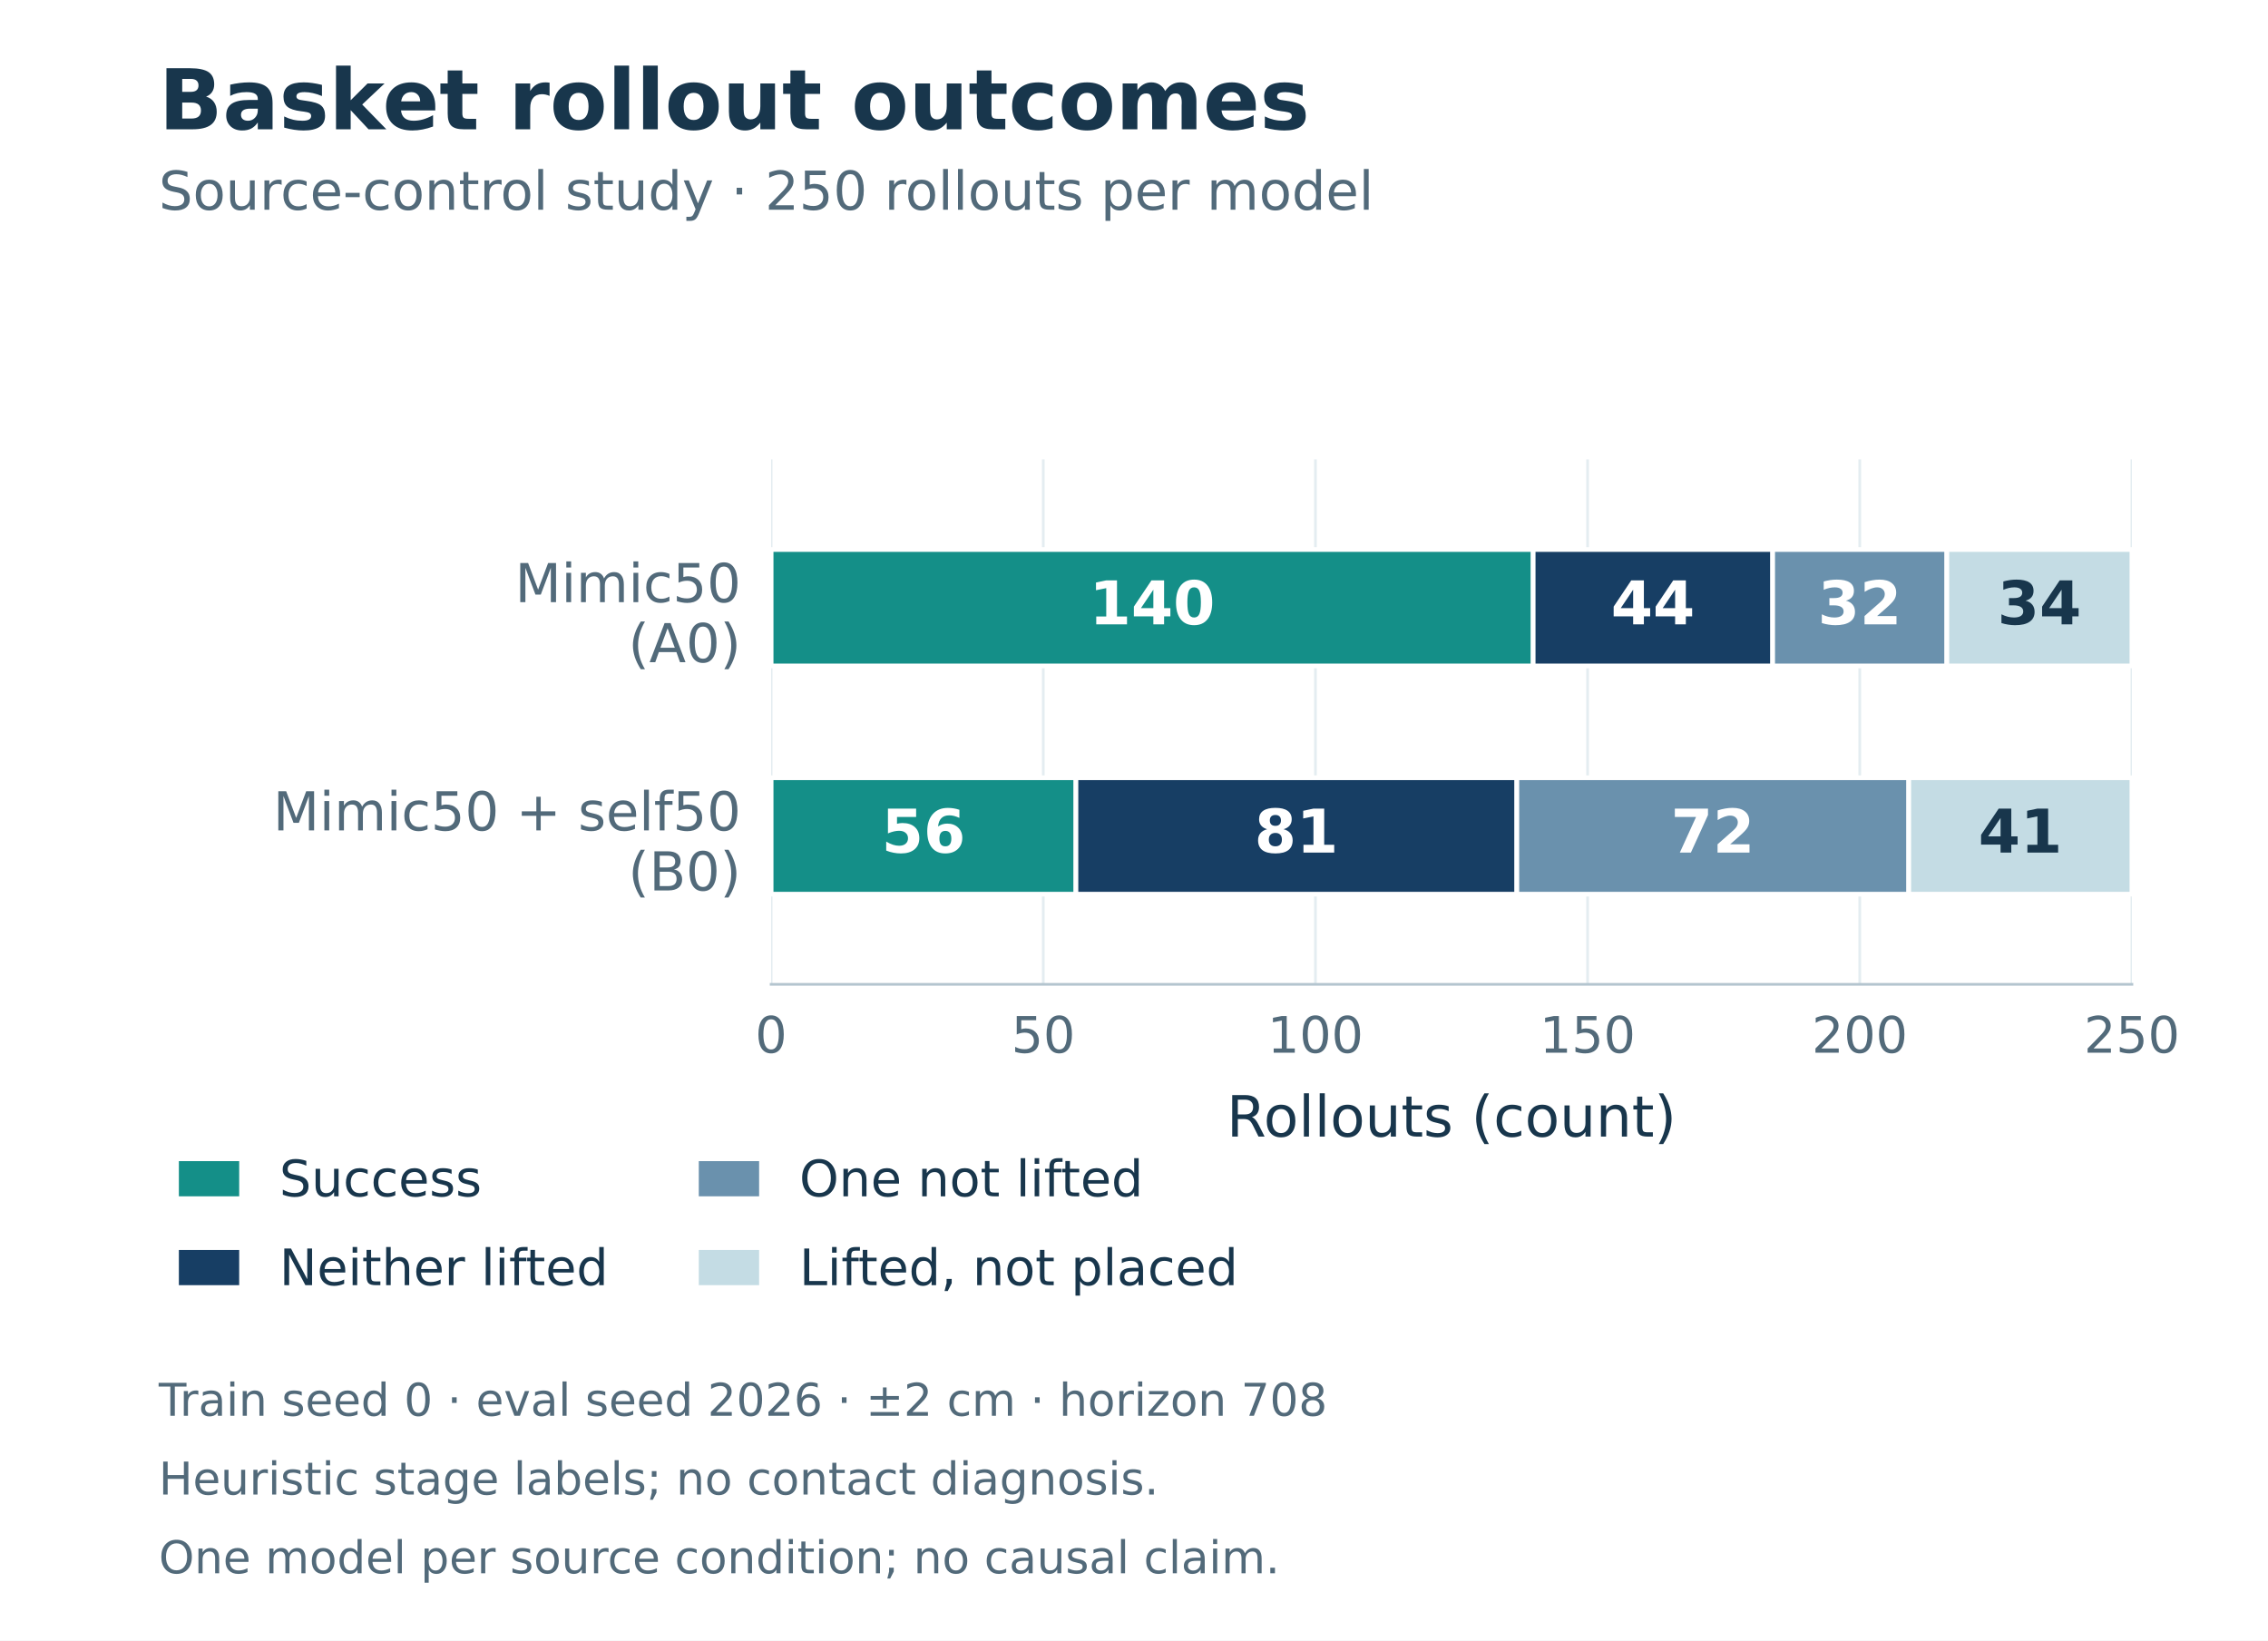
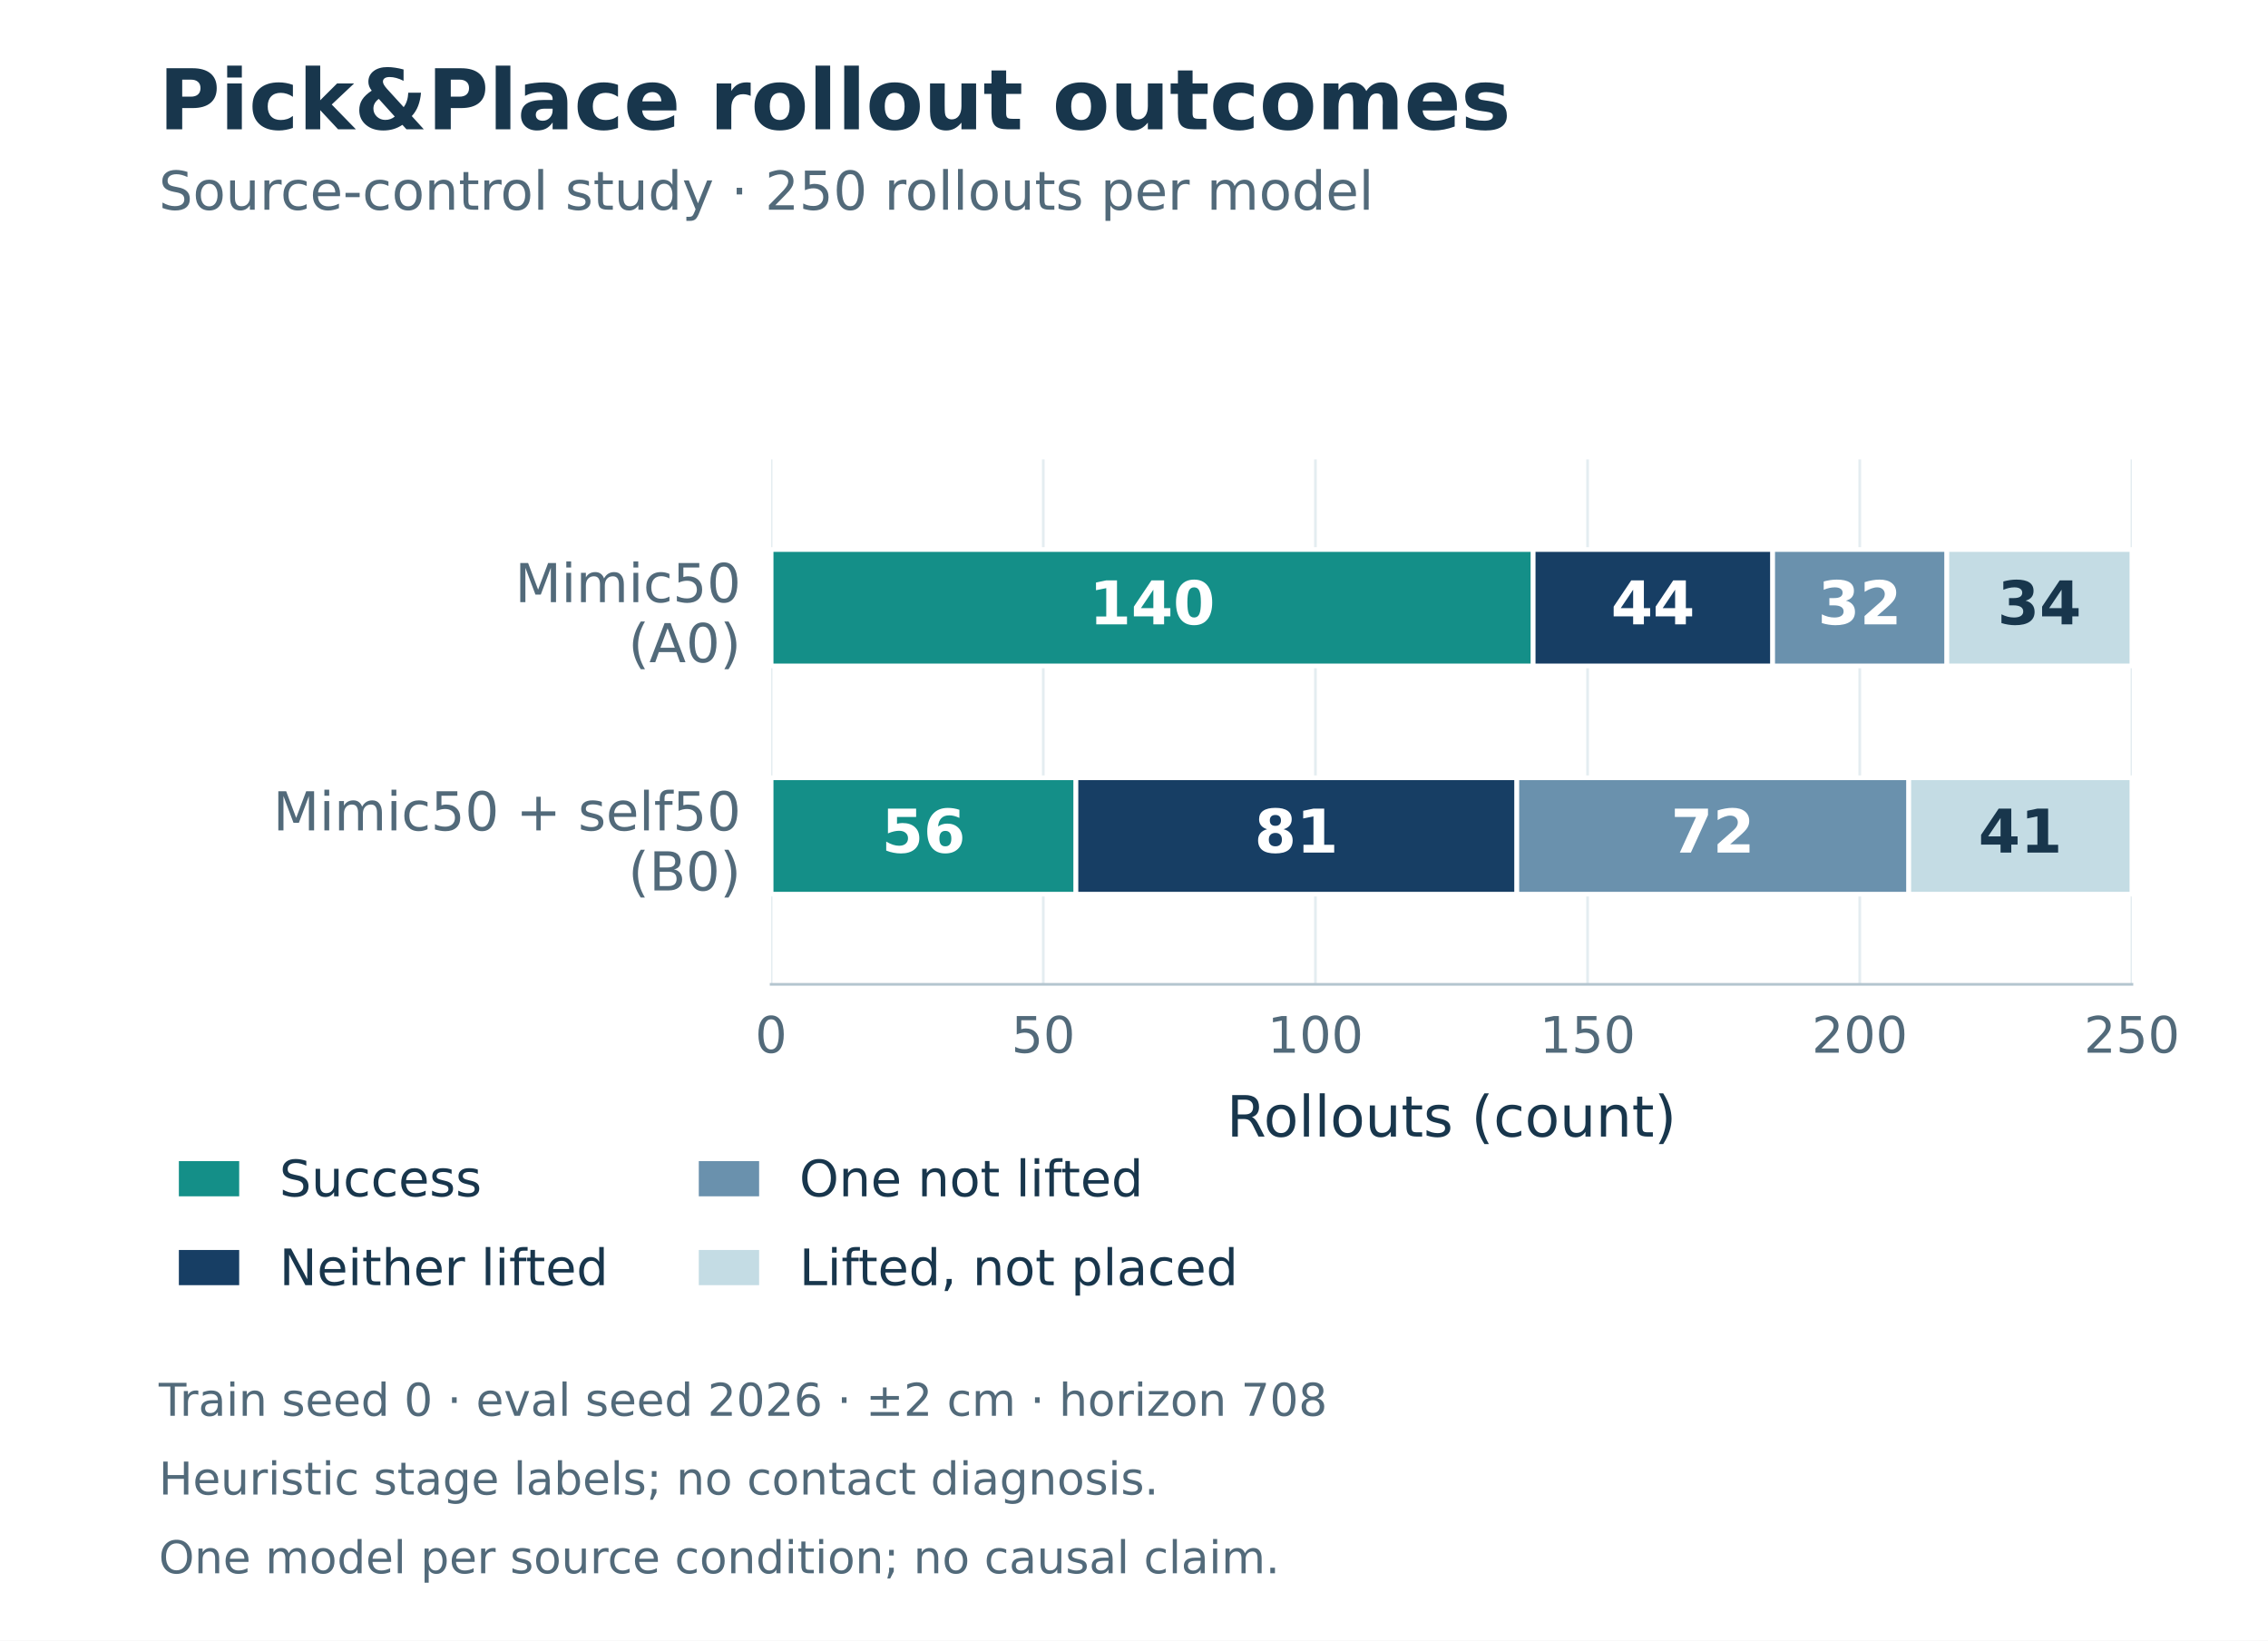
<svg xmlns="http://www.w3.org/2000/svg" width="676.8pt" height="489.6pt" viewBox="0 0 676.8 489.6" version="1.1" role="img" aria-labelledby="demonstration-failure-breakdown-title demonstration-failure-breakdown-desc">
  <defs>
    <style type="text/css">*{stroke-linejoin: round; stroke-linecap: butt}</style>
  </defs>
  <g id="figure_1">
    <g id="patch_1">
      <path d="M 0 489.6  L 676.8 489.6  L 676.8 0  L 0 0  z " style="fill: #ffffff" />
    </g>
    <g id="axes_1">
      <g id="patch_2">
        <path d="M 230.112 293.76  L 636.192 293.76  L 636.192 137.088  L 230.112 137.088  z " style="fill: #ffffff" />
      </g>
      <g id="matplotlib.axis_1">
        <g id="xtick_1">
          <g id="line2d_1">
            <path d="M 230.112 293.76  L 230.112 137.088  " clip-path="url(#p25a776bfbb)" style="fill: none; stroke: #e4edf1; stroke-width: 0.8; stroke-linecap: square" />
          </g>
          <g id="line2d_2" />
          <g id="text_1">
            <text style="fill: #526a7a; font: 15px 'DejaVu Sans'; text-anchor: middle" x="230.112" y="314.158" transform="rotate(-0, 230.112, 314.1577)">0</text>
          </g>
        </g>
        <g id="xtick_2">
          <g id="line2d_3">
            <path d="M 311.328 293.76  L 311.328 137.088  " clip-path="url(#p25a776bfbb)" style="fill: none; stroke: #e4edf1; stroke-width: 0.8; stroke-linecap: square" />
          </g>
          <g id="line2d_4" />
          <g id="text_2">
            <text style="fill: #526a7a; font: 15px 'DejaVu Sans'; text-anchor: middle" x="311.328" y="314.158" transform="rotate(-0, 311.328, 314.1577)">50</text>
          </g>
        </g>
        <g id="xtick_3">
          <g id="line2d_5">
            <path d="M 392.544 293.76  L 392.544 137.088  " clip-path="url(#p25a776bfbb)" style="fill: none; stroke: #e4edf1; stroke-width: 0.8; stroke-linecap: square" />
          </g>
          <g id="line2d_6" />
          <g id="text_3">
            <text style="fill: #526a7a; font: 15px 'DejaVu Sans'; text-anchor: middle" x="392.544" y="314.158" transform="rotate(-0, 392.544, 314.1577)">100</text>
          </g>
        </g>
        <g id="xtick_4">
          <g id="line2d_7">
            <path d="M 473.76 293.76  L 473.76 137.088  " clip-path="url(#p25a776bfbb)" style="fill: none; stroke: #e4edf1; stroke-width: 0.8; stroke-linecap: square" />
          </g>
          <g id="line2d_8" />
          <g id="text_4">
            <text style="fill: #526a7a; font: 15px 'DejaVu Sans'; text-anchor: middle" x="473.76" y="314.158" transform="rotate(-0, 473.76, 314.1577)">150</text>
          </g>
        </g>
        <g id="xtick_5">
          <g id="line2d_9">
            <path d="M 554.976 293.76  L 554.976 137.088  " clip-path="url(#p25a776bfbb)" style="fill: none; stroke: #e4edf1; stroke-width: 0.8; stroke-linecap: square" />
          </g>
          <g id="line2d_10" />
          <g id="text_5">
            <text style="fill: #526a7a; font: 15px 'DejaVu Sans'; text-anchor: middle" x="554.976" y="314.158" transform="rotate(-0, 554.976, 314.1577)">200</text>
          </g>
        </g>
        <g id="xtick_6">
          <g id="line2d_11">
            <path d="M 636.192 293.76  L 636.192 137.088  " clip-path="url(#p25a776bfbb)" style="fill: none; stroke: #e4edf1; stroke-width: 0.8; stroke-linecap: square" />
          </g>
          <g id="line2d_12" />
          <g id="text_6">
            <text style="fill: #526a7a; font: 15px 'DejaVu Sans'; text-anchor: middle" x="636.192" y="314.158" transform="rotate(-0, 636.192, 314.1577)">250</text>
          </g>
        </g>
        <g id="text_7">
          <text style="fill: #18364c; font: 17px 'DejaVu Sans'; text-anchor: middle" x="433.152" y="339.195" transform="rotate(-0, 433.152, 339.1945)">Rollouts (count)</text>
        </g>
      </g>
      <g id="matplotlib.axis_2">
        <g id="ytick_1">
          <g id="line2d_13" />
          <g id="text_8">
            <text style="fill: #526a7a; font: 16px 'DejaVu Sans'" transform="translate(153.6745 179.7011)">Mimic50</text>
            <text style="fill: #526a7a; font: 16px 'DejaVu Sans'" transform="translate(187.502 197.6176)">(A0)</text>
          </g>
        </g>
        <g id="ytick_2">
          <g id="line2d_14" />
          <g id="text_9">
            <text style="fill: #526a7a; font: 16px 'DejaVu Sans'" transform="translate(81.4795 247.8194)">Mimic50 + self50</text>
            <text style="fill: #526a7a; font: 16px 'DejaVu Sans'" transform="translate(187.4695 265.7359)">(B0)</text>
          </g>
        </g>
      </g>
      <g id="patch_3">
        <path d="M 230.112 163.995  L 457.517 163.995  L 457.517 198.735  L 230.112 198.735  z " clip-path="url(#p25a776bfbb)" style="fill: #148f88; stroke: #ffffff; stroke-width: 1.4; stroke-linejoin: miter" />
      </g>
      <g id="patch_4">
        <path d="M 457.517 163.995  L 528.987 163.995  L 528.987 198.735  L 457.517 198.735  z " clip-path="url(#p25a776bfbb)" style="fill: #173e64; stroke: #ffffff; stroke-width: 1.4; stroke-linejoin: miter" />
      </g>
      <g id="patch_5">
        <path d="M 528.987 163.995  L 580.965 163.995  L 580.965 198.735  L 528.987 198.735  z " clip-path="url(#p25a776bfbb)" style="fill: #6a91ad; stroke: #ffffff; stroke-width: 1.4; stroke-linejoin: miter" />
      </g>
      <g id="patch_6">
        <path d="M 580.965 163.995  L 636.192 163.995  L 636.192 198.735  L 580.965 198.735  z " clip-path="url(#p25a776bfbb)" style="fill: #c4dce4; stroke: #ffffff; stroke-width: 1.4; stroke-linejoin: miter" />
      </g>
      <g id="patch_7">
        <path d="M 230.112 232.113  L 321.074 232.113  L 321.074 266.853  L 230.112 266.853  z " clip-path="url(#p25a776bfbb)" style="fill: #148f88; stroke: #ffffff; stroke-width: 1.4; stroke-linejoin: miter" />
      </g>
      <g id="patch_8">
        <path d="M 321.074 232.113  L 452.644 232.113  L 452.644 266.853  L 321.074 266.853  z " clip-path="url(#p25a776bfbb)" style="fill: #173e64; stroke: #ffffff; stroke-width: 1.4; stroke-linejoin: miter" />
      </g>
      <g id="patch_9">
        <path d="M 452.644 232.113  L 569.595 232.113  L 569.595 266.853  L 452.644 266.853  z " clip-path="url(#p25a776bfbb)" style="fill: #6a91ad; stroke: #ffffff; stroke-width: 1.4; stroke-linejoin: miter" />
      </g>
      <g id="patch_10">
        <path d="M 569.595 232.113  L 636.192 232.113  L 636.192 266.853  L 569.595 266.853  z " clip-path="url(#p25a776bfbb)" style="fill: #c4dce4; stroke: #ffffff; stroke-width: 1.4; stroke-linejoin: miter" />
      </g>
      <g id="patch_11">
        <path d="M 230.112 293.76  L 636.192 293.76  " style="fill: none; stroke: #b4c5cf; stroke-width: 0.8; stroke-linejoin: miter; stroke-linecap: square" />
      </g>
      <g id="text_10">
        <text style="fill: #ffffff; font: 700 18px 'DejaVu Sans'; text-anchor: middle" x="343.814" y="186.332" transform="rotate(-0, 343.8144, 186.3317)">140</text>
      </g>
      <g id="text_11">
        <text style="fill: #ffffff; font: 700 18px 'DejaVu Sans'; text-anchor: middle" x="493.252" y="186.332" transform="rotate(-0, 493.2518, 186.3317)">44</text>
      </g>
      <g id="text_12">
        <text style="fill: #ffffff; font: 700 18px 'DejaVu Sans'; text-anchor: middle" x="554.976" y="186.332" transform="rotate(-0, 554.976, 186.3317)">32</text>
      </g>
      <g id="text_13">
        <text style="fill: #18364c; font: 700 18px 'DejaVu Sans'; text-anchor: middle" x="608.579" y="186.332" transform="rotate(-0, 608.5786, 186.3317)">34</text>
      </g>
      <g id="text_14">
        <text style="fill: #ffffff; font: 700 18px 'DejaVu Sans'; text-anchor: middle" x="275.593" y="254.45" transform="rotate(-0, 275.593, 254.45)">56</text>
      </g>
      <g id="text_15">
        <text style="fill: #ffffff; font: 700 18px 'DejaVu Sans'; text-anchor: middle" x="386.859" y="254.45" transform="rotate(-0, 386.8589, 254.45)">81</text>
      </g>
      <g id="text_16">
        <text style="fill: #ffffff; font: 700 18px 'DejaVu Sans'; text-anchor: middle" x="511.119" y="254.45" transform="rotate(-0, 511.1194, 254.45)">72</text>
      </g>
      <g id="text_17">
        <text style="fill: #18364c; font: 700 18px 'DejaVu Sans'; text-anchor: middle" x="602.893" y="254.45" transform="rotate(-0, 602.8934, 254.45)">41</text>
      </g>
    </g>
    <g id="text_18">
-       <text style="fill: #18364c; font: 700 25px 'DejaVu Sans'; text-anchor: start" x="47.376" y="38.58" transform="rotate(-0, 47.376, 38.58009)">Basket rollout outcomes</text>
+       <text style="fill: #18364c; font: 700 25px 'DejaVu Sans'; text-anchor: start" x="47.376" y="38.58" transform="rotate(-0, 47.376, 38.58009)">Pick&amp;Place rollout outcomes</text>
    </g>
    <g id="text_19">
      <text style="fill: #526a7a; font: 16px 'DejaVu Sans'; text-anchor: start" x="47.376" y="62.586" transform="rotate(-0, 47.376, 62.5863)">Source-control study · 250 rollouts per model</text>
    </g>
    <g id="text_20">
      <text style="fill: #526a7a; font: 13.5px 'DejaVu Sans'; text-anchor: start" x="47.376" y="422.525" transform="rotate(-0, 47.376, 422.5248)">Train seed 0 · eval seed 2026 · ±2 cm · horizon 708</text>
    </g>
    <g id="text_21">
      <text style="fill: #526a7a; font: 13.5px 'DejaVu Sans'; text-anchor: start" x="47.376" y="446.026" transform="rotate(-0, 47.376, 446.0256)">Heuristic stage labels; no contact diagnosis.</text>
    </g>
    <g id="text_22">
      <text style="fill: #526a7a; font: 13.5px 'DejaVu Sans'; text-anchor: start" x="47.376" y="469.526" transform="rotate(-0, 47.376, 469.5264)">One model per source condition; no causal claim.</text>
    </g>
    <g id="legend_1">
      <g id="patch_12">
        <path d="M 53.376 357.022  L 71.376 357.022  L 71.376 346.522  L 53.376 346.522  z " style="fill: #148f88" />
      </g>
      <g id="text_23">
        <text style="fill: #18364c; font: 15px 'DejaVu Sans'; text-anchor: start" x="83.376" y="357.022" transform="rotate(-0, 83.376, 357.0225)">Success</text>
      </g>
      <g id="patch_13">
        <path d="M 53.376 383.54  L 71.376 383.54  L 71.376 373.04  L 53.376 373.04  z " style="fill: #173e64" />
      </g>
      <g id="text_24">
        <text style="fill: #18364c; font: 15px 'DejaVu Sans'; text-anchor: start" x="83.376" y="383.54" transform="rotate(-0, 83.376, 383.5397)">Neither lifted</text>
      </g>
      <g id="patch_14">
        <path d="M 208.53 357.022  L 226.53 357.022  L 226.53 346.522  L 208.53 346.522  z " style="fill: #6a91ad" />
      </g>
      <g id="text_25">
        <text style="fill: #18364c; font: 15px 'DejaVu Sans'; text-anchor: start" x="238.53" y="357.022" transform="rotate(-0, 238.5299, 357.0225)">One not lifted</text>
      </g>
      <g id="patch_15">
        <path d="M 208.53 383.54  L 226.53 383.54  L 226.53 373.04  L 208.53 373.04  z " style="fill: #c4dce4" />
      </g>
      <g id="text_26">
        <text style="fill: #18364c; font: 15px 'DejaVu Sans'; text-anchor: start" x="238.53" y="383.54" transform="rotate(-0, 238.5299, 383.5397)">Lifted, not placed</text>
      </g>
    </g>
  </g>
  <defs>
    <clipPath id="p25a776bfbb">
      <rect x="230.112" y="137.088" width="406.08" height="156.672" />
    </clipPath>
  </defs>
</svg>
